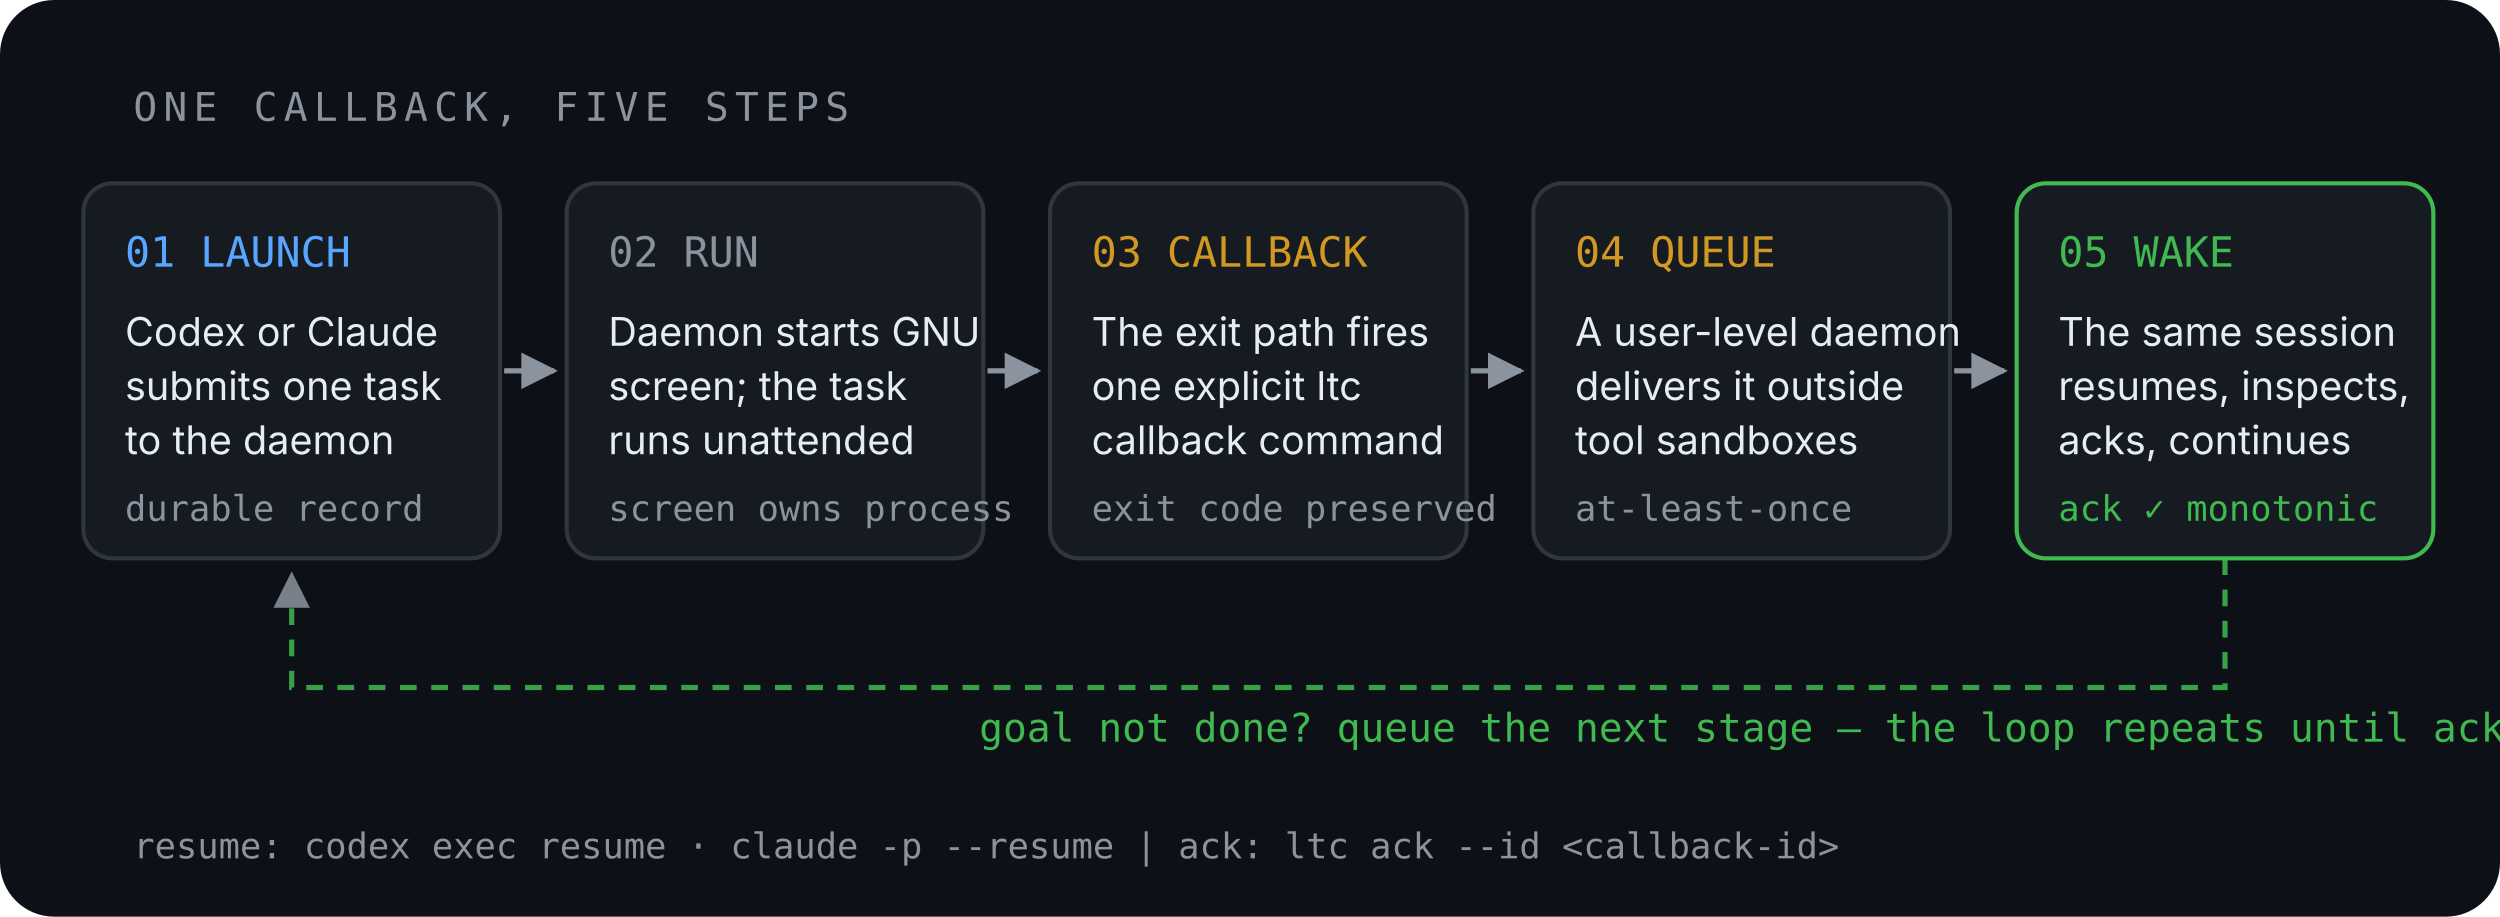
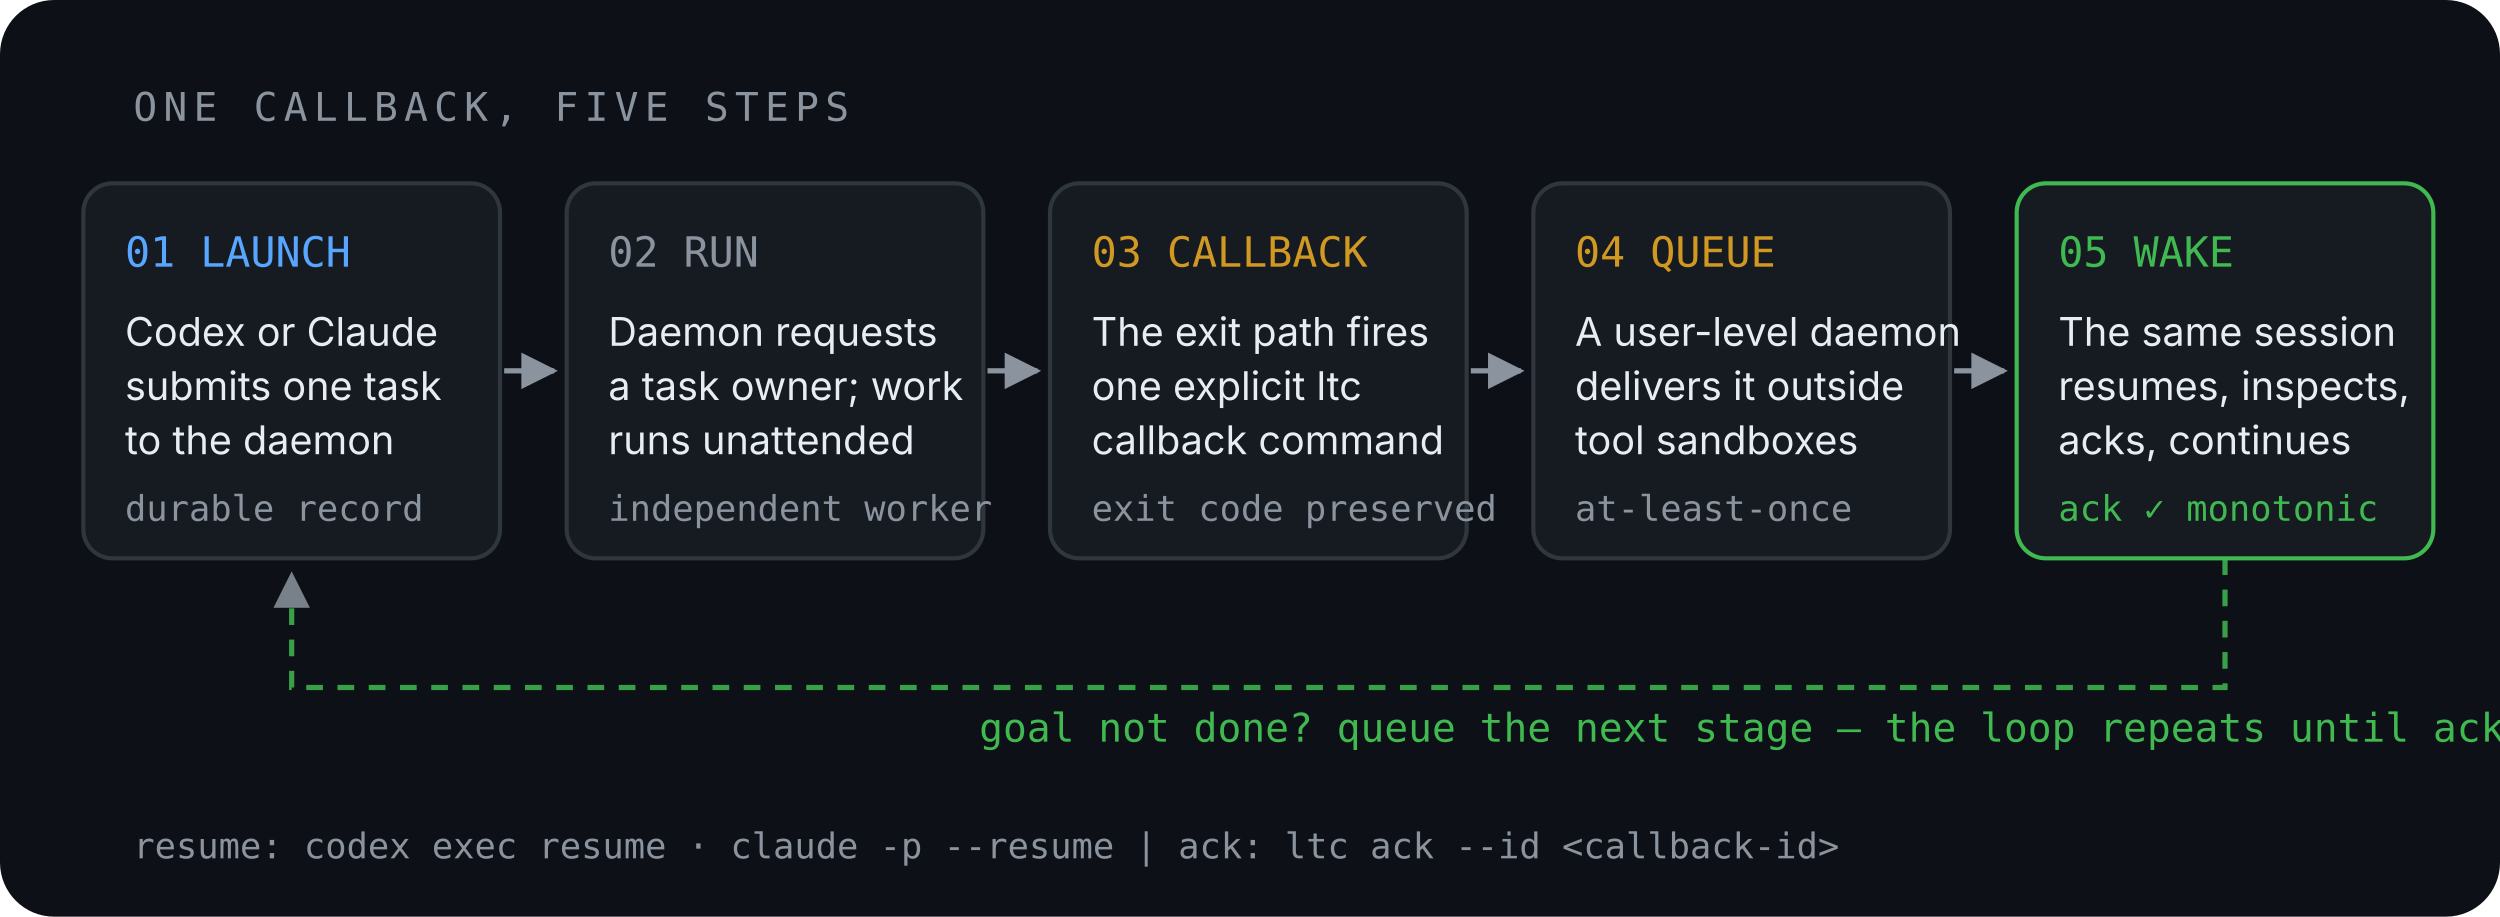
<svg xmlns="http://www.w3.org/2000/svg" width="1200" height="440" viewBox="0 0 1200 440" role="img" aria-labelledby="title desc">
  <rect width="1200" height="440" rx="26" fill="#0d1117" />
  <defs>
    <marker id="arrow" viewBox="0 0 10 10" refX="9" refY="5" markerWidth="7" markerHeight="7" orient="auto-start-reverse">
      <path d="M 0 0 L 10 5 L 0 10 z" fill="#8b949e" />
    </marker>
  </defs>
  <text x="64" y="58" font-family="ui-monospace, SFMono-Regular, Menlo, monospace" font-size="19" letter-spacing="3" fill="#8b949e">ONE CALLBACK, FIVE STEPS</text>
  <g font-family="-apple-system, BlinkMacSystemFont, Segoe UI, PingFang SC, sans-serif">
    <g transform="translate(40 88)">
      <rect width="200" height="180" rx="14" fill="#161b22" stroke="#30363d" stroke-width="2" />
      <text x="20" y="40" font-family="ui-monospace, SFMono-Regular, Menlo, monospace" font-size="20" fill="#58a6ff">01 LAUNCH</text>
      <text x="20" y="78" font-size="19" fill="#e6edf3">Codex or Claude</text>
      <text x="20" y="104" font-size="19" fill="#e6edf3">submits one task</text>
      <text x="20" y="130" font-size="19" fill="#e6edf3">to the daemon</text>
      <text x="20" y="162" font-family="ui-monospace, SFMono-Regular, Menlo, monospace" font-size="17" fill="#8b949e">durable record</text>
    </g>
    <g transform="translate(272 88)">
      <rect width="200" height="180" rx="14" fill="#161b22" stroke="#30363d" stroke-width="2" />
      <text x="20" y="40" font-family="ui-monospace, SFMono-Regular, Menlo, monospace" font-size="20" fill="#8b949e">02 RUN</text>
-       <text x="20" y="78" font-size="19" fill="#e6edf3">Daemon starts GNU</text>
-       <text x="20" y="104" font-size="19" fill="#e6edf3">screen; the task</text>
+       <text x="20" y="78" font-size="19" fill="#e6edf3">Daemon requests</text>
+       <text x="20" y="104" font-size="19" fill="#e6edf3">a task owner; work</text>
      <text x="20" y="130" font-size="19" fill="#e6edf3">runs unattended</text>
-       <text x="20" y="162" font-family="ui-monospace, SFMono-Regular, Menlo, monospace" font-size="17" fill="#8b949e">screen owns process</text>
+       <text x="20" y="162" font-family="ui-monospace, SFMono-Regular, Menlo, monospace" font-size="17" fill="#8b949e">independent worker</text>
    </g>
    <g transform="translate(504 88)">
      <rect width="200" height="180" rx="14" fill="#161b22" stroke="#30363d" stroke-width="2" />
      <text x="20" y="40" font-family="ui-monospace, SFMono-Regular, Menlo, monospace" font-size="20" fill="#d29922">03 CALLBACK</text>
      <text x="20" y="78" font-size="19" fill="#e6edf3">The exit path fires</text>
      <text x="20" y="104" font-size="19" fill="#e6edf3">one explicit ltc</text>
      <text x="20" y="130" font-size="19" fill="#e6edf3">callback command</text>
      <text x="20" y="162" font-family="ui-monospace, SFMono-Regular, Menlo, monospace" font-size="17" fill="#8b949e">exit code preserved</text>
    </g>
    <g transform="translate(736 88)">
      <rect width="200" height="180" rx="14" fill="#161b22" stroke="#30363d" stroke-width="2" />
      <text x="20" y="40" font-family="ui-monospace, SFMono-Regular, Menlo, monospace" font-size="20" fill="#d29922">04 QUEUE</text>
      <text x="20" y="78" font-size="19" fill="#e6edf3">A user-level daemon</text>
      <text x="20" y="104" font-size="19" fill="#e6edf3">delivers it outside</text>
      <text x="20" y="130" font-size="19" fill="#e6edf3">tool sandboxes</text>
      <text x="20" y="162" font-family="ui-monospace, SFMono-Regular, Menlo, monospace" font-size="17" fill="#8b949e">at-least-once</text>
    </g>
    <g transform="translate(968 88)">
      <rect width="200" height="180" rx="14" fill="#161b22" stroke="#3fb950" stroke-width="2" />
      <text x="20" y="40" font-family="ui-monospace, SFMono-Regular, Menlo, monospace" font-size="20" fill="#3fb950">05 WAKE</text>
      <text x="20" y="78" font-size="19" fill="#e6edf3">The same session</text>
      <text x="20" y="104" font-size="19" fill="#e6edf3">resumes, inspects,</text>
      <text x="20" y="130" font-size="19" fill="#e6edf3">acks, continues</text>
      <text x="20" y="162" font-family="ui-monospace, SFMono-Regular, Menlo, monospace" font-size="17" fill="#3fb950">ack ✓ monotonic</text>
    </g>
  </g>
  <g stroke="#8b949e" stroke-width="2.5">
    <line x1="242" y1="178" x2="266" y2="178" marker-end="url(#arrow)" />
    <line x1="474" y1="178" x2="498" y2="178" marker-end="url(#arrow)" />
    <line x1="706" y1="178" x2="730" y2="178" marker-end="url(#arrow)" />
    <line x1="938" y1="178" x2="962" y2="178" marker-end="url(#arrow)" />
  </g>
  <path d="M 1068 268 L 1068 330 L 140 330 L 140 276" fill="none" stroke="#3fb950" stroke-width="2.5" stroke-dasharray="8 7" marker-end="url(#arrow)" opacity="0.85" />
  <text x="470" y="356" font-family="ui-monospace, SFMono-Regular, Menlo, monospace" font-size="19" fill="#3fb950">goal not done? queue the next stage — the loop repeats until ack</text>
  <text x="64" y="412" font-family="ui-monospace, SFMono-Regular, Menlo, monospace" font-size="17" fill="#8b949e">resume: codex exec resume · claude -p --resume   |   ack: ltc ack --id &lt;callback-id&gt;</text>
</svg>
